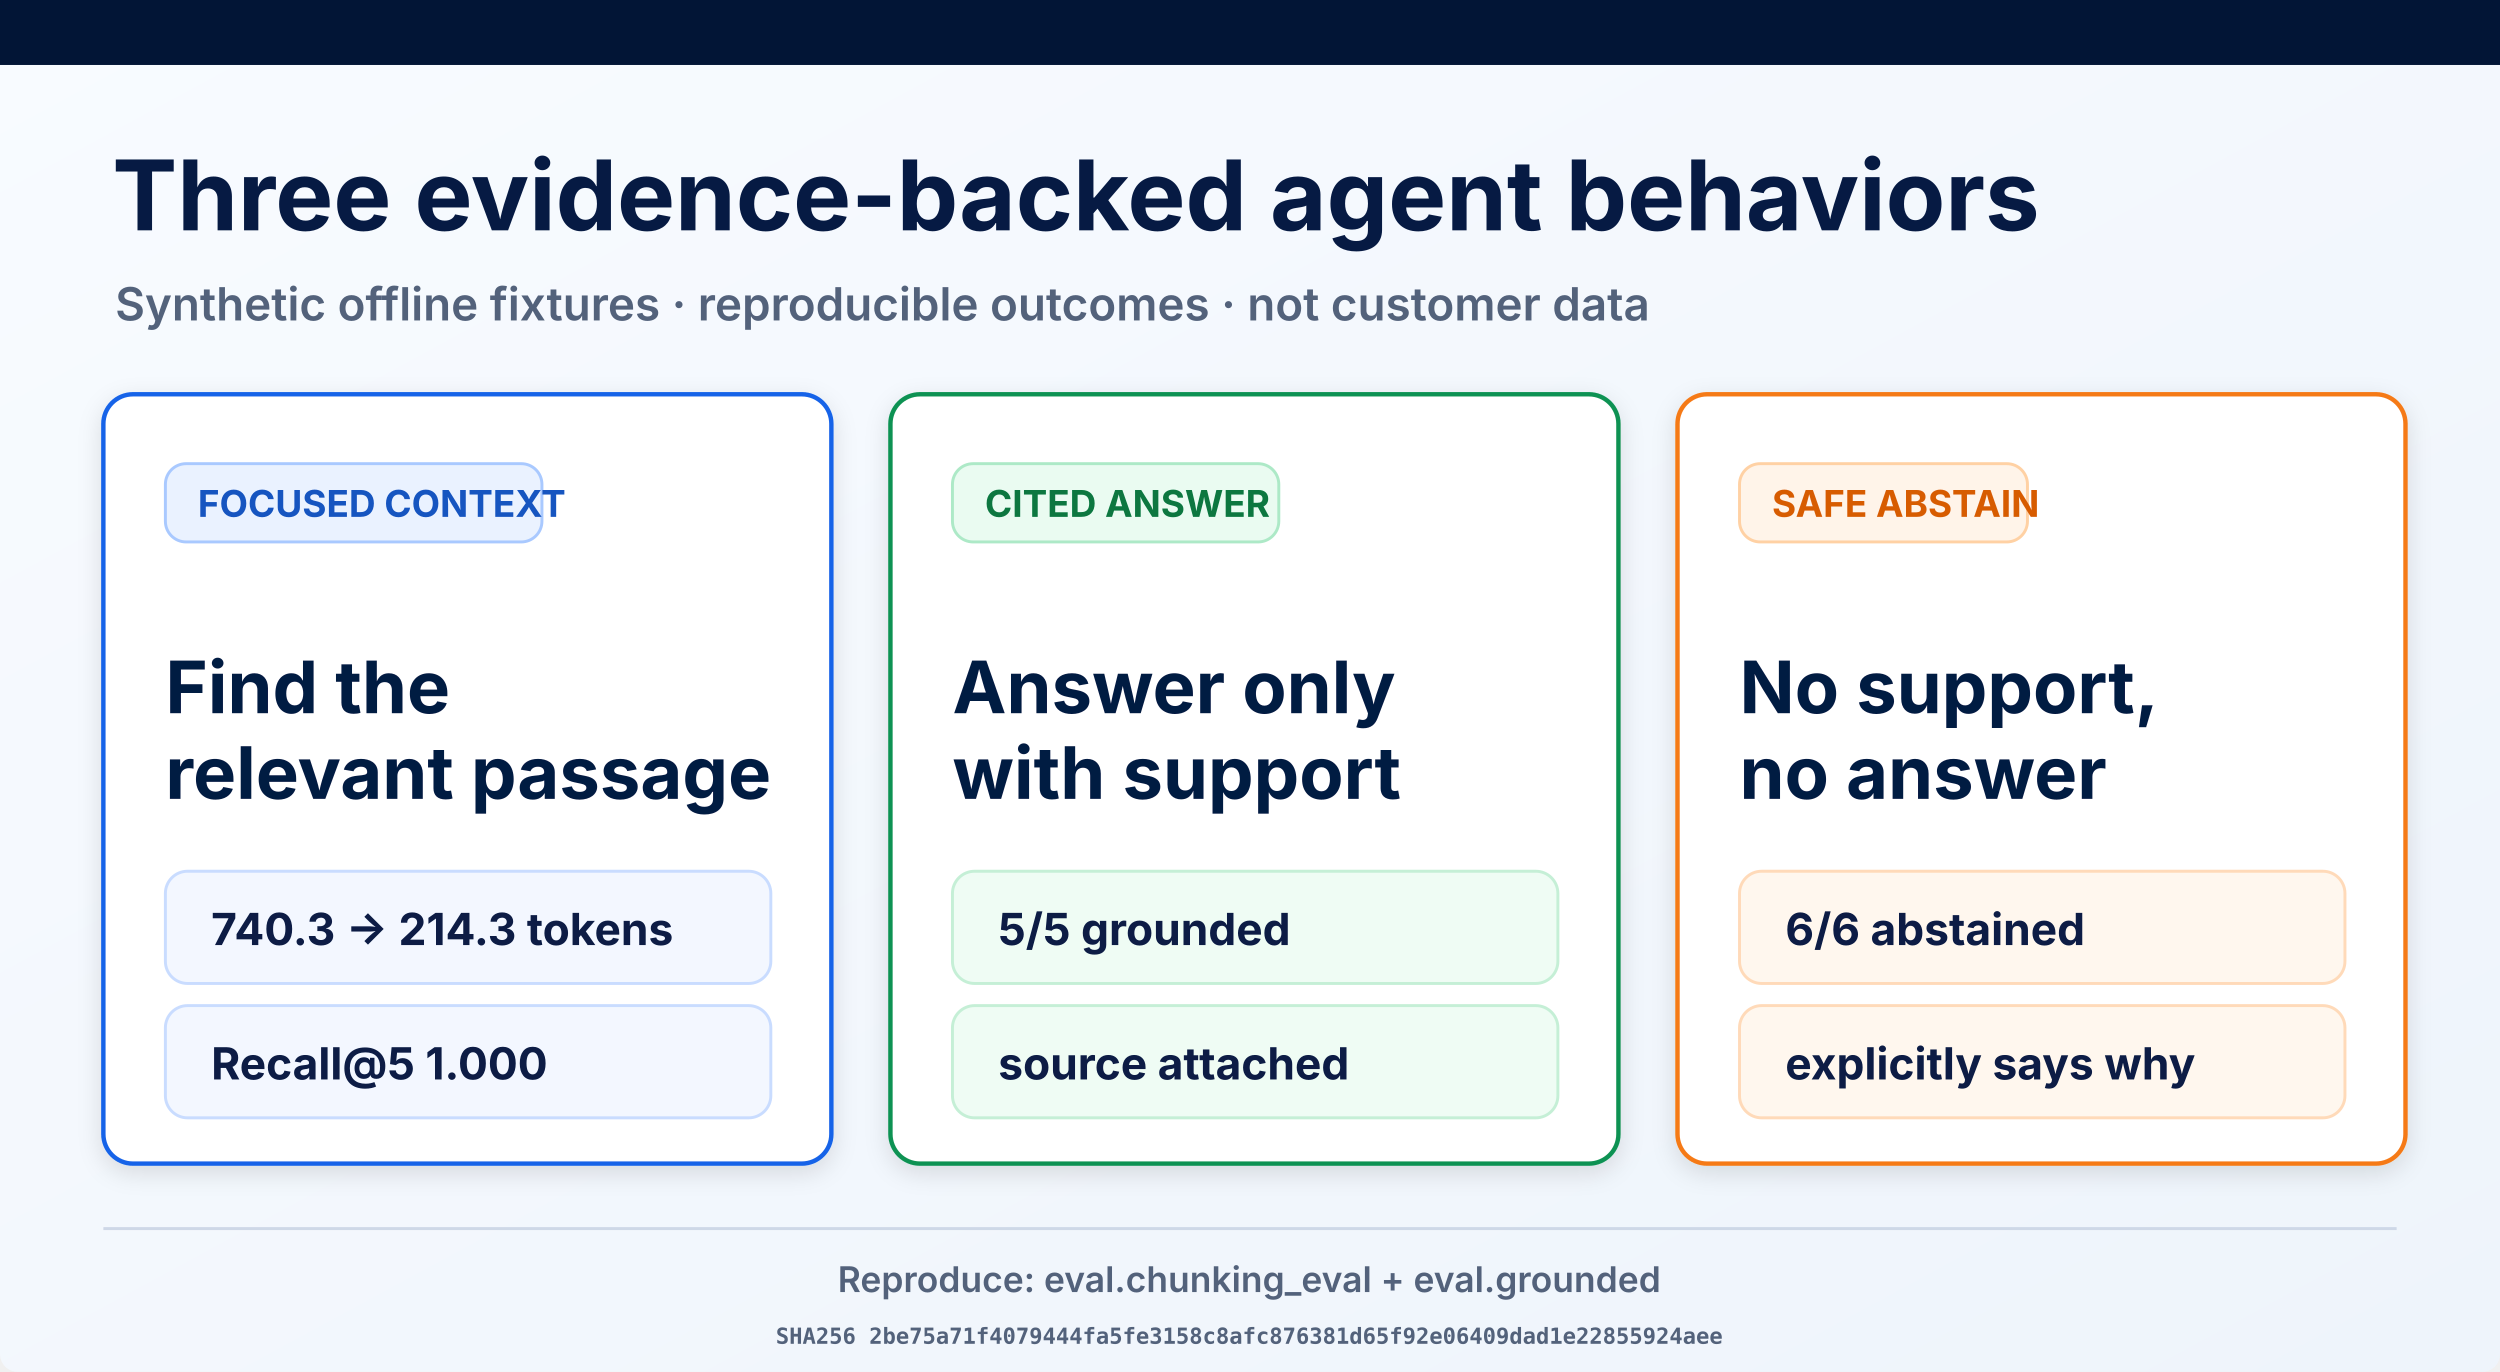
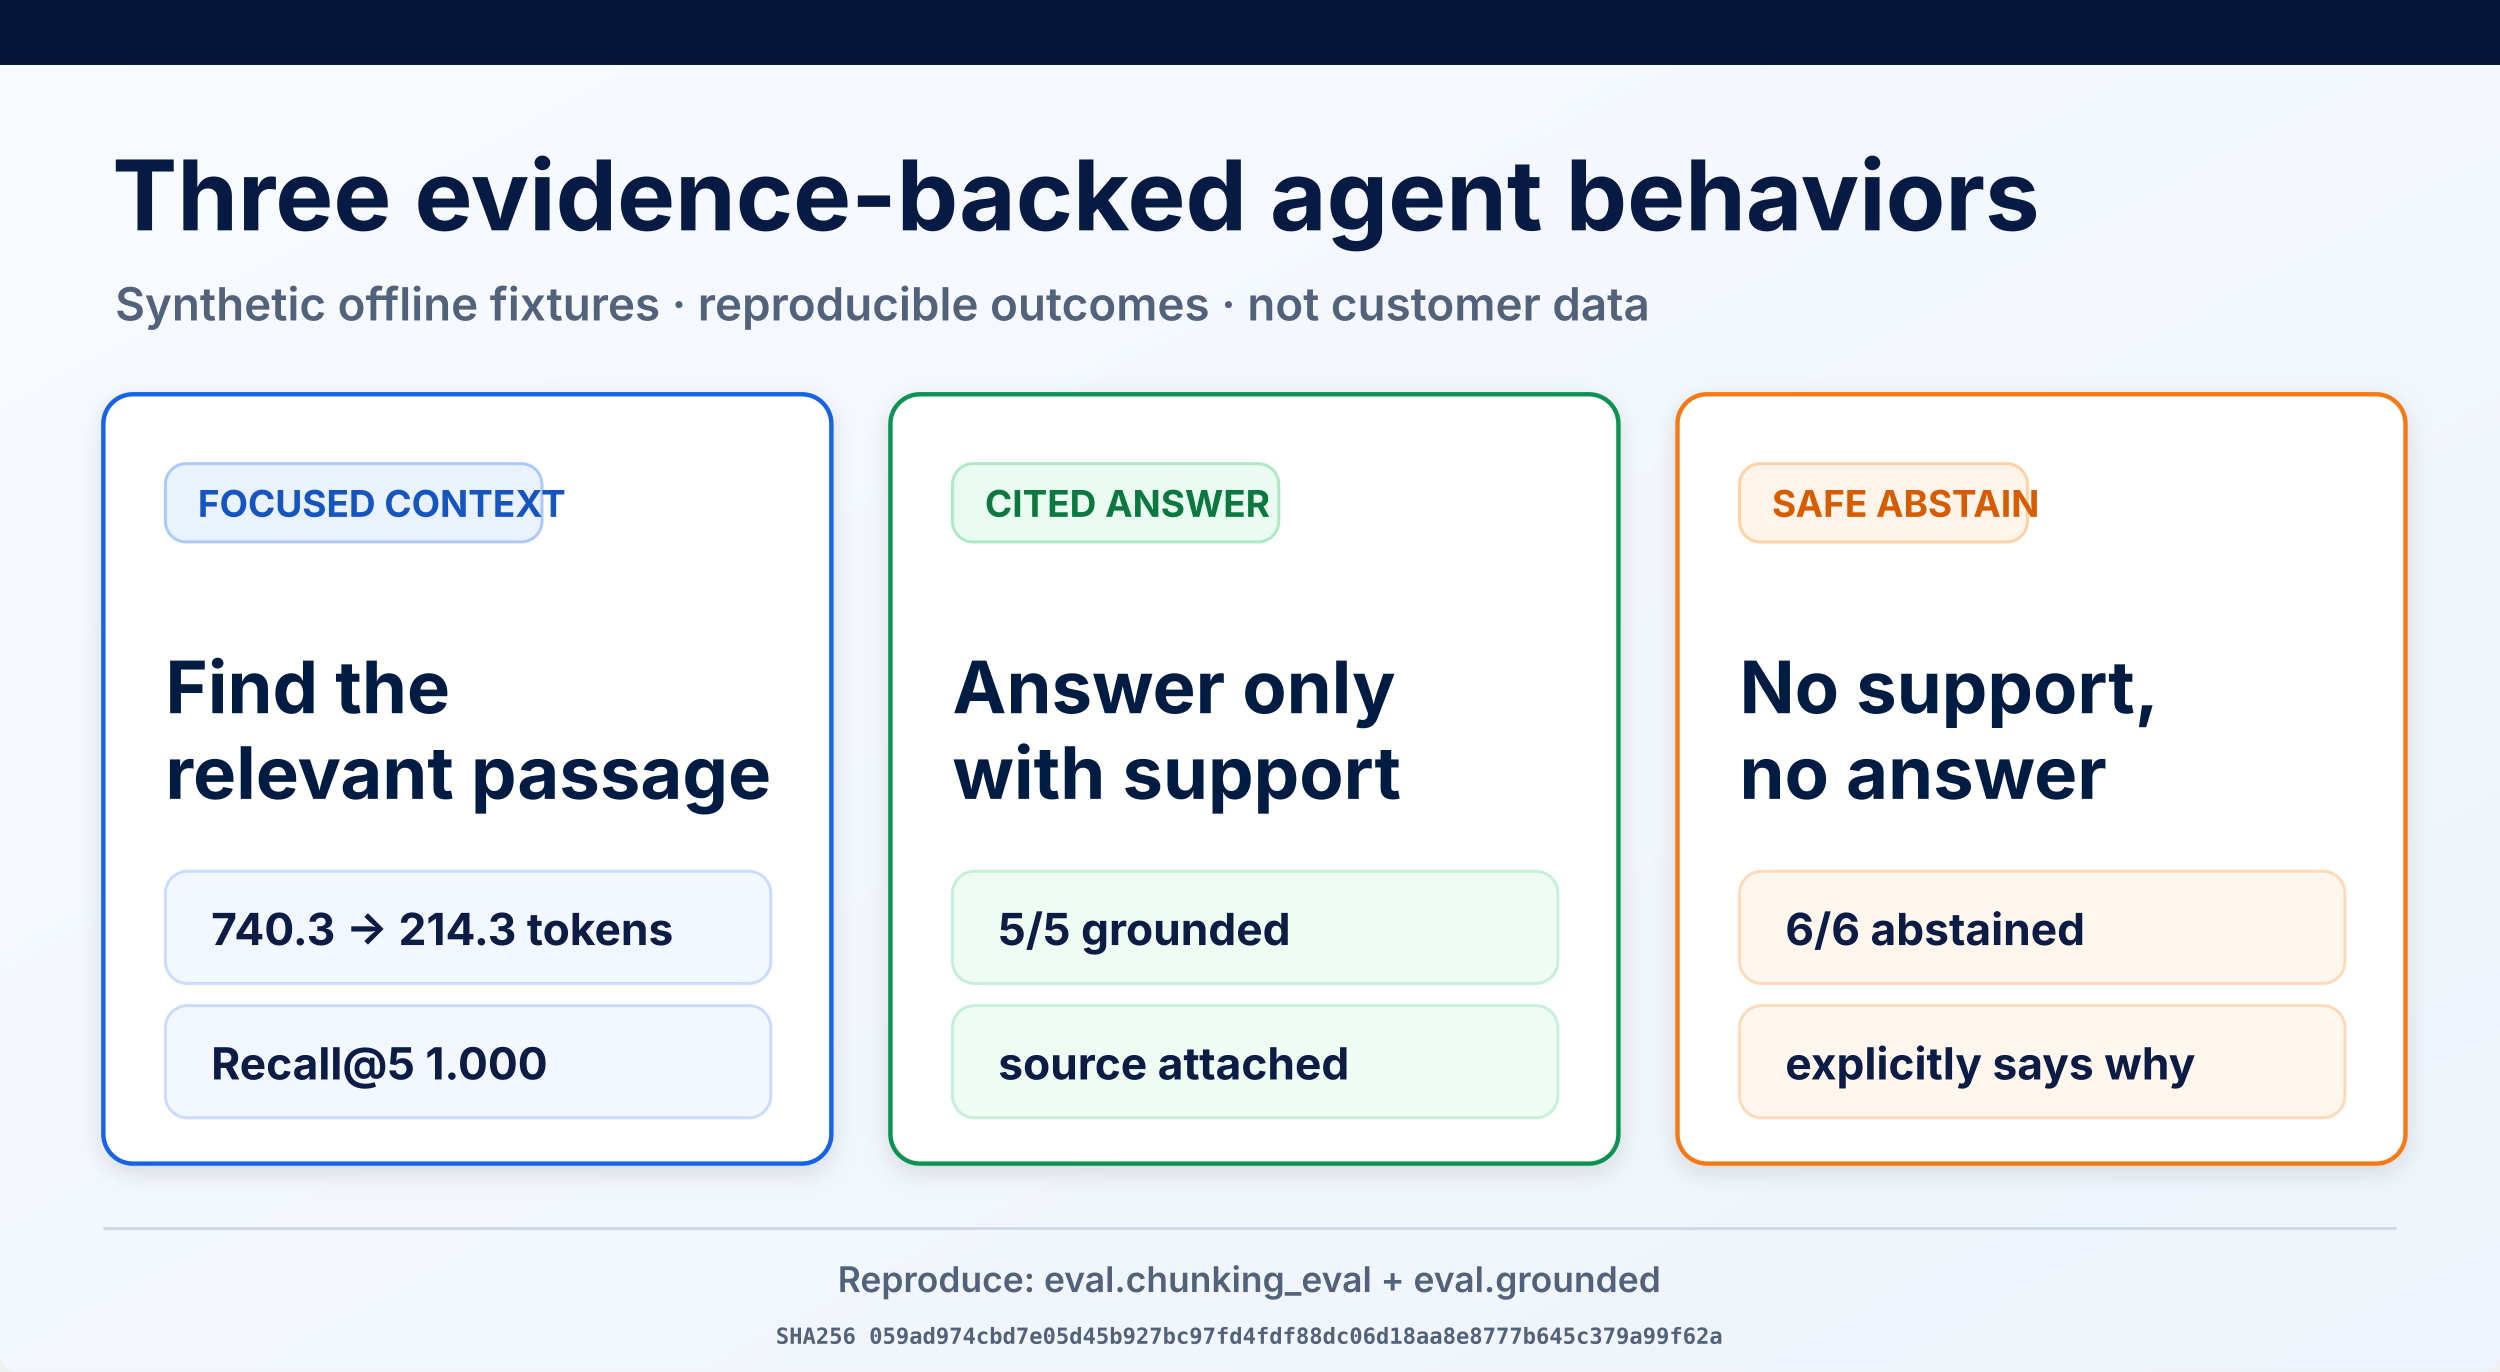
<svg xmlns="http://www.w3.org/2000/svg" width="1693" height="929" viewBox="0 0 1693 929" role="img" aria-labelledby="title desc">
  <defs>
    <linearGradient id="page" x1="0" y1="0" x2="1" y2="1">
      <stop offset="0" stop-color="#f8fbff" />
      <stop offset="1" stop-color="#eef4fb" />
    </linearGradient>
    <filter id="shadow" x="-10%" y="-10%" width="120%" height="130%">
      <feDropShadow dx="0" dy="5" stdDeviation="8" flood-opacity=".12" />
    </filter>
  </defs>
  <rect width="1693" height="929" rx="12" fill="url(#page)" />
  <rect width="1693" height="44" fill="#021536" />
  <text x="76" y="156" font-family="Inter, Arial, sans-serif" font-size="66" font-weight="700" fill="#061a43">Three evidence-backed agent behaviors</text>
  <text x="78" y="217" font-family="Inter, Arial, sans-serif" font-size="31" font-weight="600" fill="#53627b">Synthetic offline fixtures · reproducible outcomes · not customer data</text>
  <g filter="url(#shadow)">
    <rect x="70" y="267" width="493" height="521" rx="20" fill="#fff" stroke="#1763e8" stroke-width="3" />
    <rect x="112" y="314" width="255" height="53" rx="14" fill="#eaf2ff" stroke="#a9c9ff" stroke-width="2" />
    <text x="134" y="350" font-family="Inter, Arial, sans-serif" font-size="25" font-weight="700" fill="#1554c0">FOCUSED CONTEXT</text>
    <text x="112" y="483" font-family="Inter, Arial, sans-serif" font-size="49" font-weight="700" fill="#061a43">Find the</text>
    <text x="112" y="541" font-family="Inter, Arial, sans-serif" font-size="49" font-weight="700" fill="#061a43">relevant passage</text>
    <rect x="112" y="590" width="410" height="76" rx="15" fill="#f3f7ff" stroke="#c9dcff" stroke-width="2" />
    <text x="143" y="640" font-family="Inter, Arial, sans-serif" font-size="30" font-weight="700" fill="#0a1b44">740.3 → 214.3 tokens</text>
    <rect x="112" y="681" width="410" height="76" rx="15" fill="#f3f7ff" stroke="#c9dcff" stroke-width="2" />
    <text x="143" y="731" font-family="Inter, Arial, sans-serif" font-size="30" font-weight="700" fill="#0a1b44">Recall@5 1.000</text>
  </g>
  <g filter="url(#shadow)">
    <rect x="603" y="267" width="493" height="521" rx="20" fill="#fff" stroke="#109252" stroke-width="3" />
    <rect x="645" y="314" width="221" height="53" rx="14" fill="#eafbf1" stroke="#ade9c7" stroke-width="2" />
    <text x="667" y="350" font-family="Inter, Arial, sans-serif" font-size="25" font-weight="700" fill="#08773f">CITED ANSWER</text>
    <text x="645" y="483" font-family="Inter, Arial, sans-serif" font-size="49" font-weight="700" fill="#061a43">Answer only</text>
    <text x="645" y="541" font-family="Inter, Arial, sans-serif" font-size="49" font-weight="700" fill="#061a43">with support</text>
    <rect x="645" y="590" width="410" height="76" rx="15" fill="#effcf4" stroke="#c5efd6" stroke-width="2" />
    <text x="676" y="640" font-family="Inter, Arial, sans-serif" font-size="30" font-weight="700" fill="#0a1b44">5/5 grounded</text>
    <rect x="645" y="681" width="410" height="76" rx="15" fill="#effcf4" stroke="#c5efd6" stroke-width="2" />
    <text x="676" y="731" font-family="Inter, Arial, sans-serif" font-size="30" font-weight="700" fill="#0a1b44">source attached</text>
  </g>
  <g filter="url(#shadow)">
    <rect x="1136" y="267" width="493" height="521" rx="20" fill="#fff" stroke="#f57a19" stroke-width="3" />
    <rect x="1178" y="314" width="195" height="53" rx="14" fill="#fff4e9" stroke="#ffd1a4" stroke-width="2" />
    <text x="1200" y="350" font-family="Inter, Arial, sans-serif" font-size="25" font-weight="700" fill="#d75c06">SAFE ABSTAIN</text>
    <text x="1178" y="483" font-family="Inter, Arial, sans-serif" font-size="49" font-weight="700" fill="#061a43">No support,</text>
    <text x="1178" y="541" font-family="Inter, Arial, sans-serif" font-size="49" font-weight="700" fill="#061a43">no answer</text>
    <rect x="1178" y="590" width="410" height="76" rx="15" fill="#fff7ee" stroke="#ffdab9" stroke-width="2" />
    <text x="1209" y="640" font-family="Inter, Arial, sans-serif" font-size="30" font-weight="700" fill="#0a1b44">6/6 abstained</text>
    <rect x="1178" y="681" width="410" height="76" rx="15" fill="#fff7ee" stroke="#ffdab9" stroke-width="2" />
    <text x="1209" y="731" font-family="Inter, Arial, sans-serif" font-size="30" font-weight="700" fill="#0a1b44">explicitly says why</text>
  </g>
  <line x1="70" y1="832" x2="1623" y2="832" stroke="#ced8e7" stroke-width="2" />
  <text x="846" y="875" text-anchor="middle" font-family="Inter, Arial, sans-serif" font-size="24" font-weight="600" fill="#53627b">Reproduce: eval.chunking_eval + eval.grounded</text>
-   <text x="846" y="910" text-anchor="middle" font-family="ui-monospace, monospace" font-size="15" font-weight="600" fill="#53627b">SHA256 2be75a71f4079444fa5fe3158c8afc876381d65f92e06409dad1e22855924aee</text>
+   <text x="846" y="910" text-anchor="middle" font-family="ui-monospace, monospace" font-size="15" font-weight="600" fill="#53627b">SHA256 059ad974cbd7e05d45b927bc97fd4fdf88dc06d18aa8e8777b645c379a99f62a</text>
</svg>
